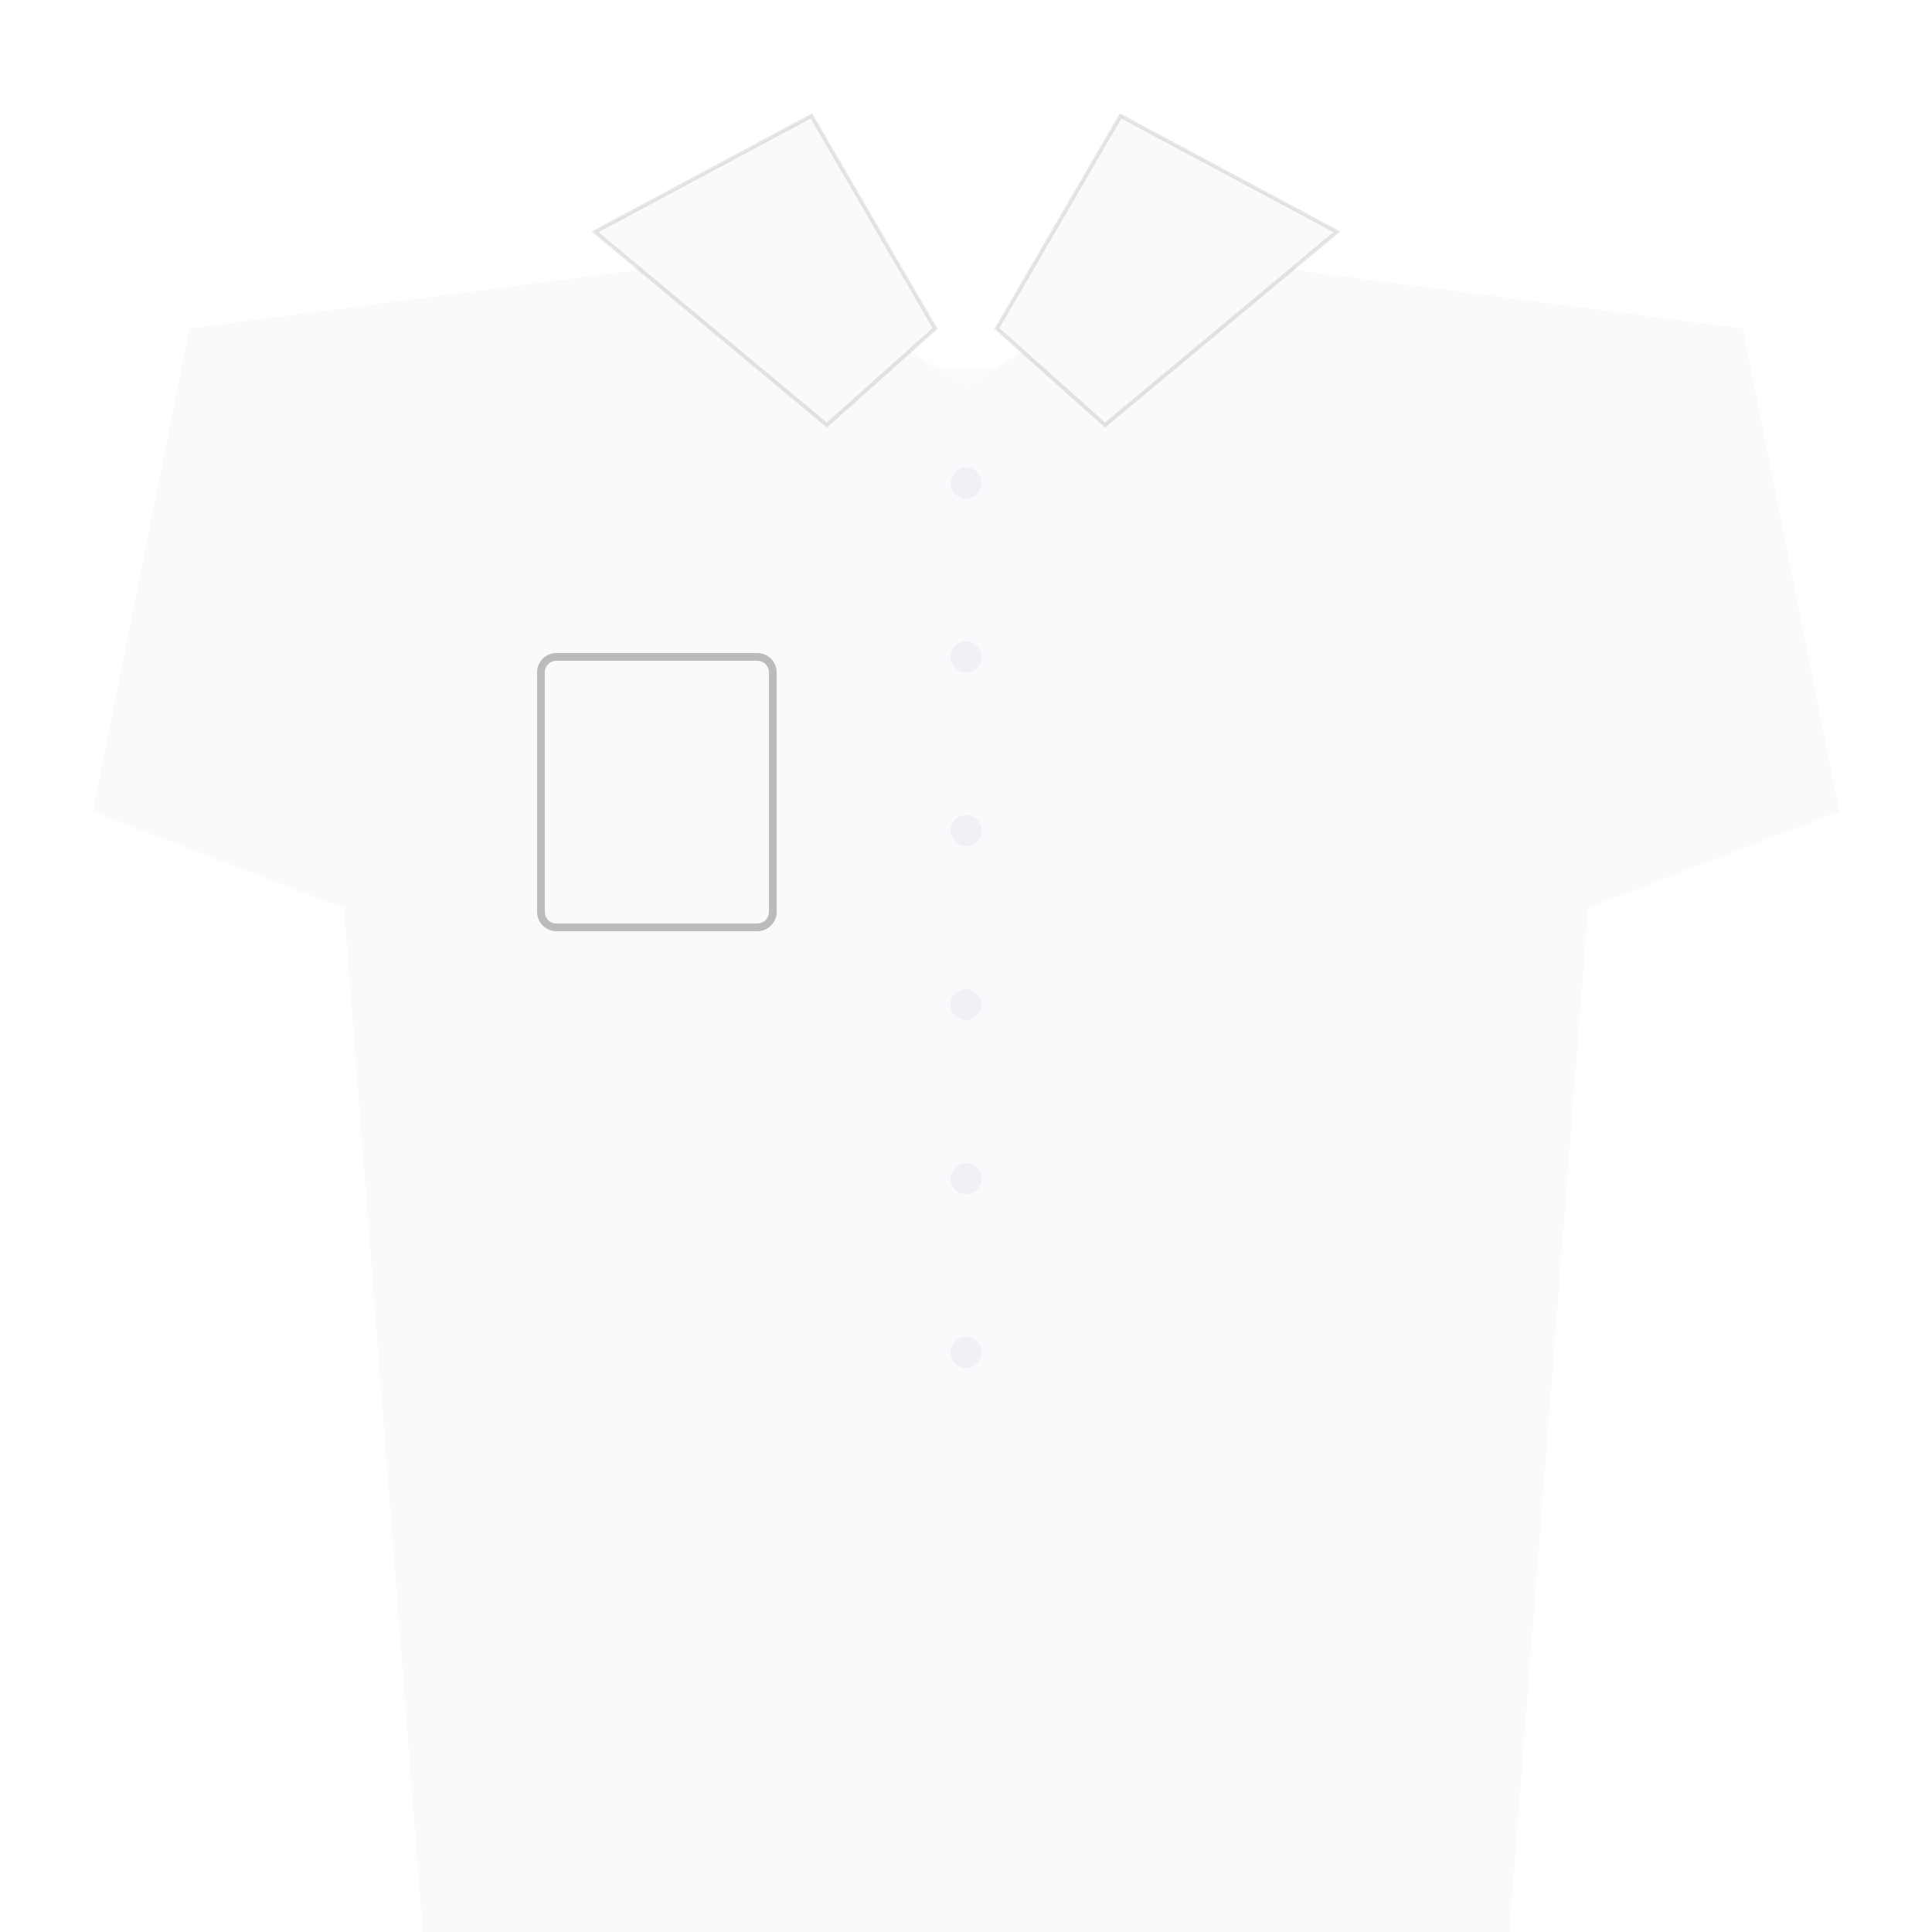
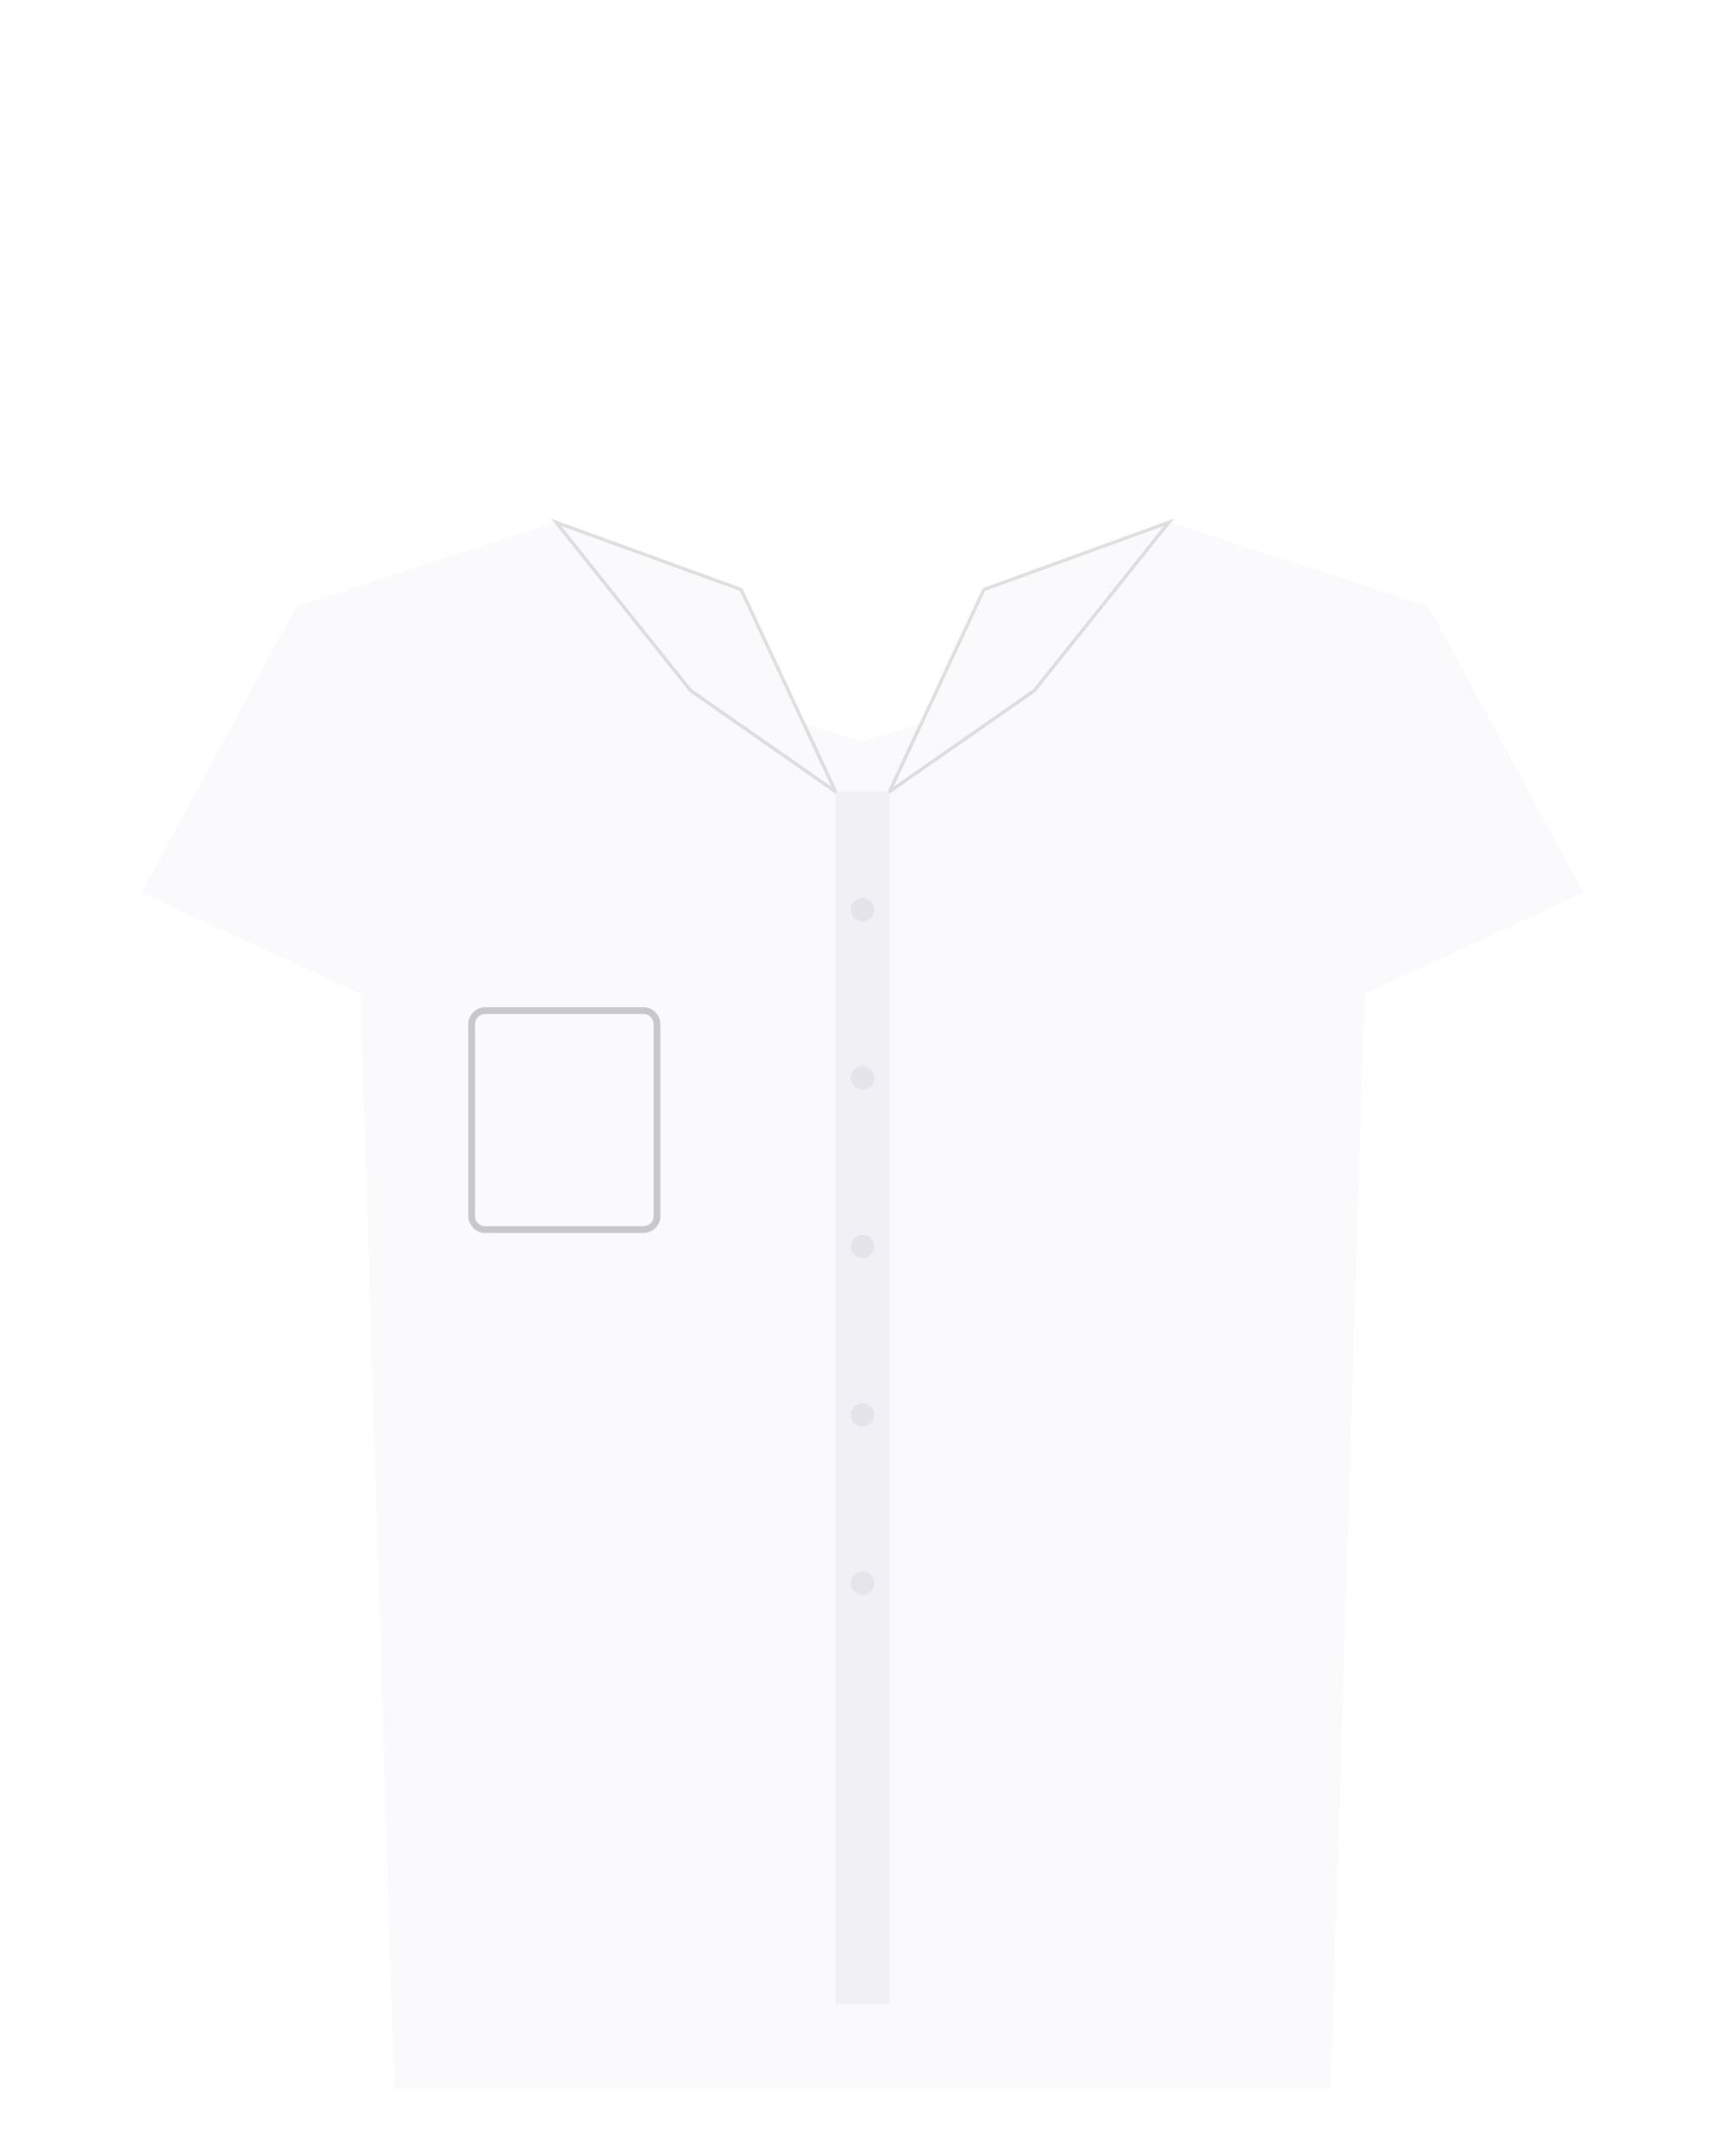
- <svg xmlns="http://www.w3.org/2000/svg" width="96" height="96" viewBox="40 60 432 500">
-   <defs />
-   <path d="M216 90 L170 130 L55 145 L30 270 L95 295 L120 620 L392 620 L417 295 L482 270 L457 145 L342 130 L296 90 L280 145 L256 160 L232 145 Z" fill="#fafafc" opacity="0.95" />
-   <path d="M216 90 L248 145 L220 170 L160 120 Z" fill="#fafafc" stroke="#000" stroke-opacity="0.1" />
-   <path d="M296 90 L264 145 L292 170 L352 120 Z" fill="#fafafc" stroke="#000" stroke-opacity="0.1" />
-   <rect x="242" y="155" width="28" height="420" fill="#fafafc" opacity="0.85" />
-   <circle cx="256" cy="185" r="4" fill="#f0f0f5" />
-   <circle cx="256" cy="230" r="4" fill="#f0f0f5" />
-   <circle cx="256" cy="275" r="4" fill="#f0f0f5" />
-   <circle cx="256" cy="320" r="4" fill="#f0f0f5" />
-   <circle cx="256" cy="365" r="4" fill="#f0f0f5" />
-   <circle cx="256" cy="410" r="4" fill="#f0f0f5" />
-   <rect x="146" y="230" width="60" height="70" rx="4" fill="none" stroke="#000" stroke-opacity="0.25" stroke-width="2" />
+ <svg xmlns="http://www.w3.org/2000/svg" width="512" height="640" viewBox="0 0 512 640">
+   <path d="M88 180 L165 155 L205 205 L256 220 L307 205 L347 155 L424 180 L470 265 L405 295 L395 620 L117 620 L107 295 L42 265 Z" fill="#fafafc" opacity="0.96" />
+   <path d="M205 205 L248 235 L220 175 L165 155 Z" fill="#fafafc" stroke="#000" stroke-opacity="0.12" />
+   <path d="M307 205 L264 235 L292 175 L347 155 Z" fill="#fafafc" stroke="#000" stroke-opacity="0.12" />
+   <rect x="248" y="235" width="16" height="360" fill="#f0f0f4" opacity="0.9" />
+   <circle cx="256" cy="270" r="3.5" fill="#e4e4ea" />
+   <circle cx="256" cy="320" r="3.5" fill="#e4e4ea" />
+   <circle cx="256" cy="370" r="3.5" fill="#e4e4ea" />
+   <circle cx="256" cy="420" r="3.5" fill="#e4e4ea" />
+   <circle cx="256" cy="470" r="3.5" fill="#e4e4ea" />
+   <rect x="140" y="300" width="55" height="65" rx="4" fill="none" stroke="#000" stroke-opacity="0.2" stroke-width="2" />
</svg>
